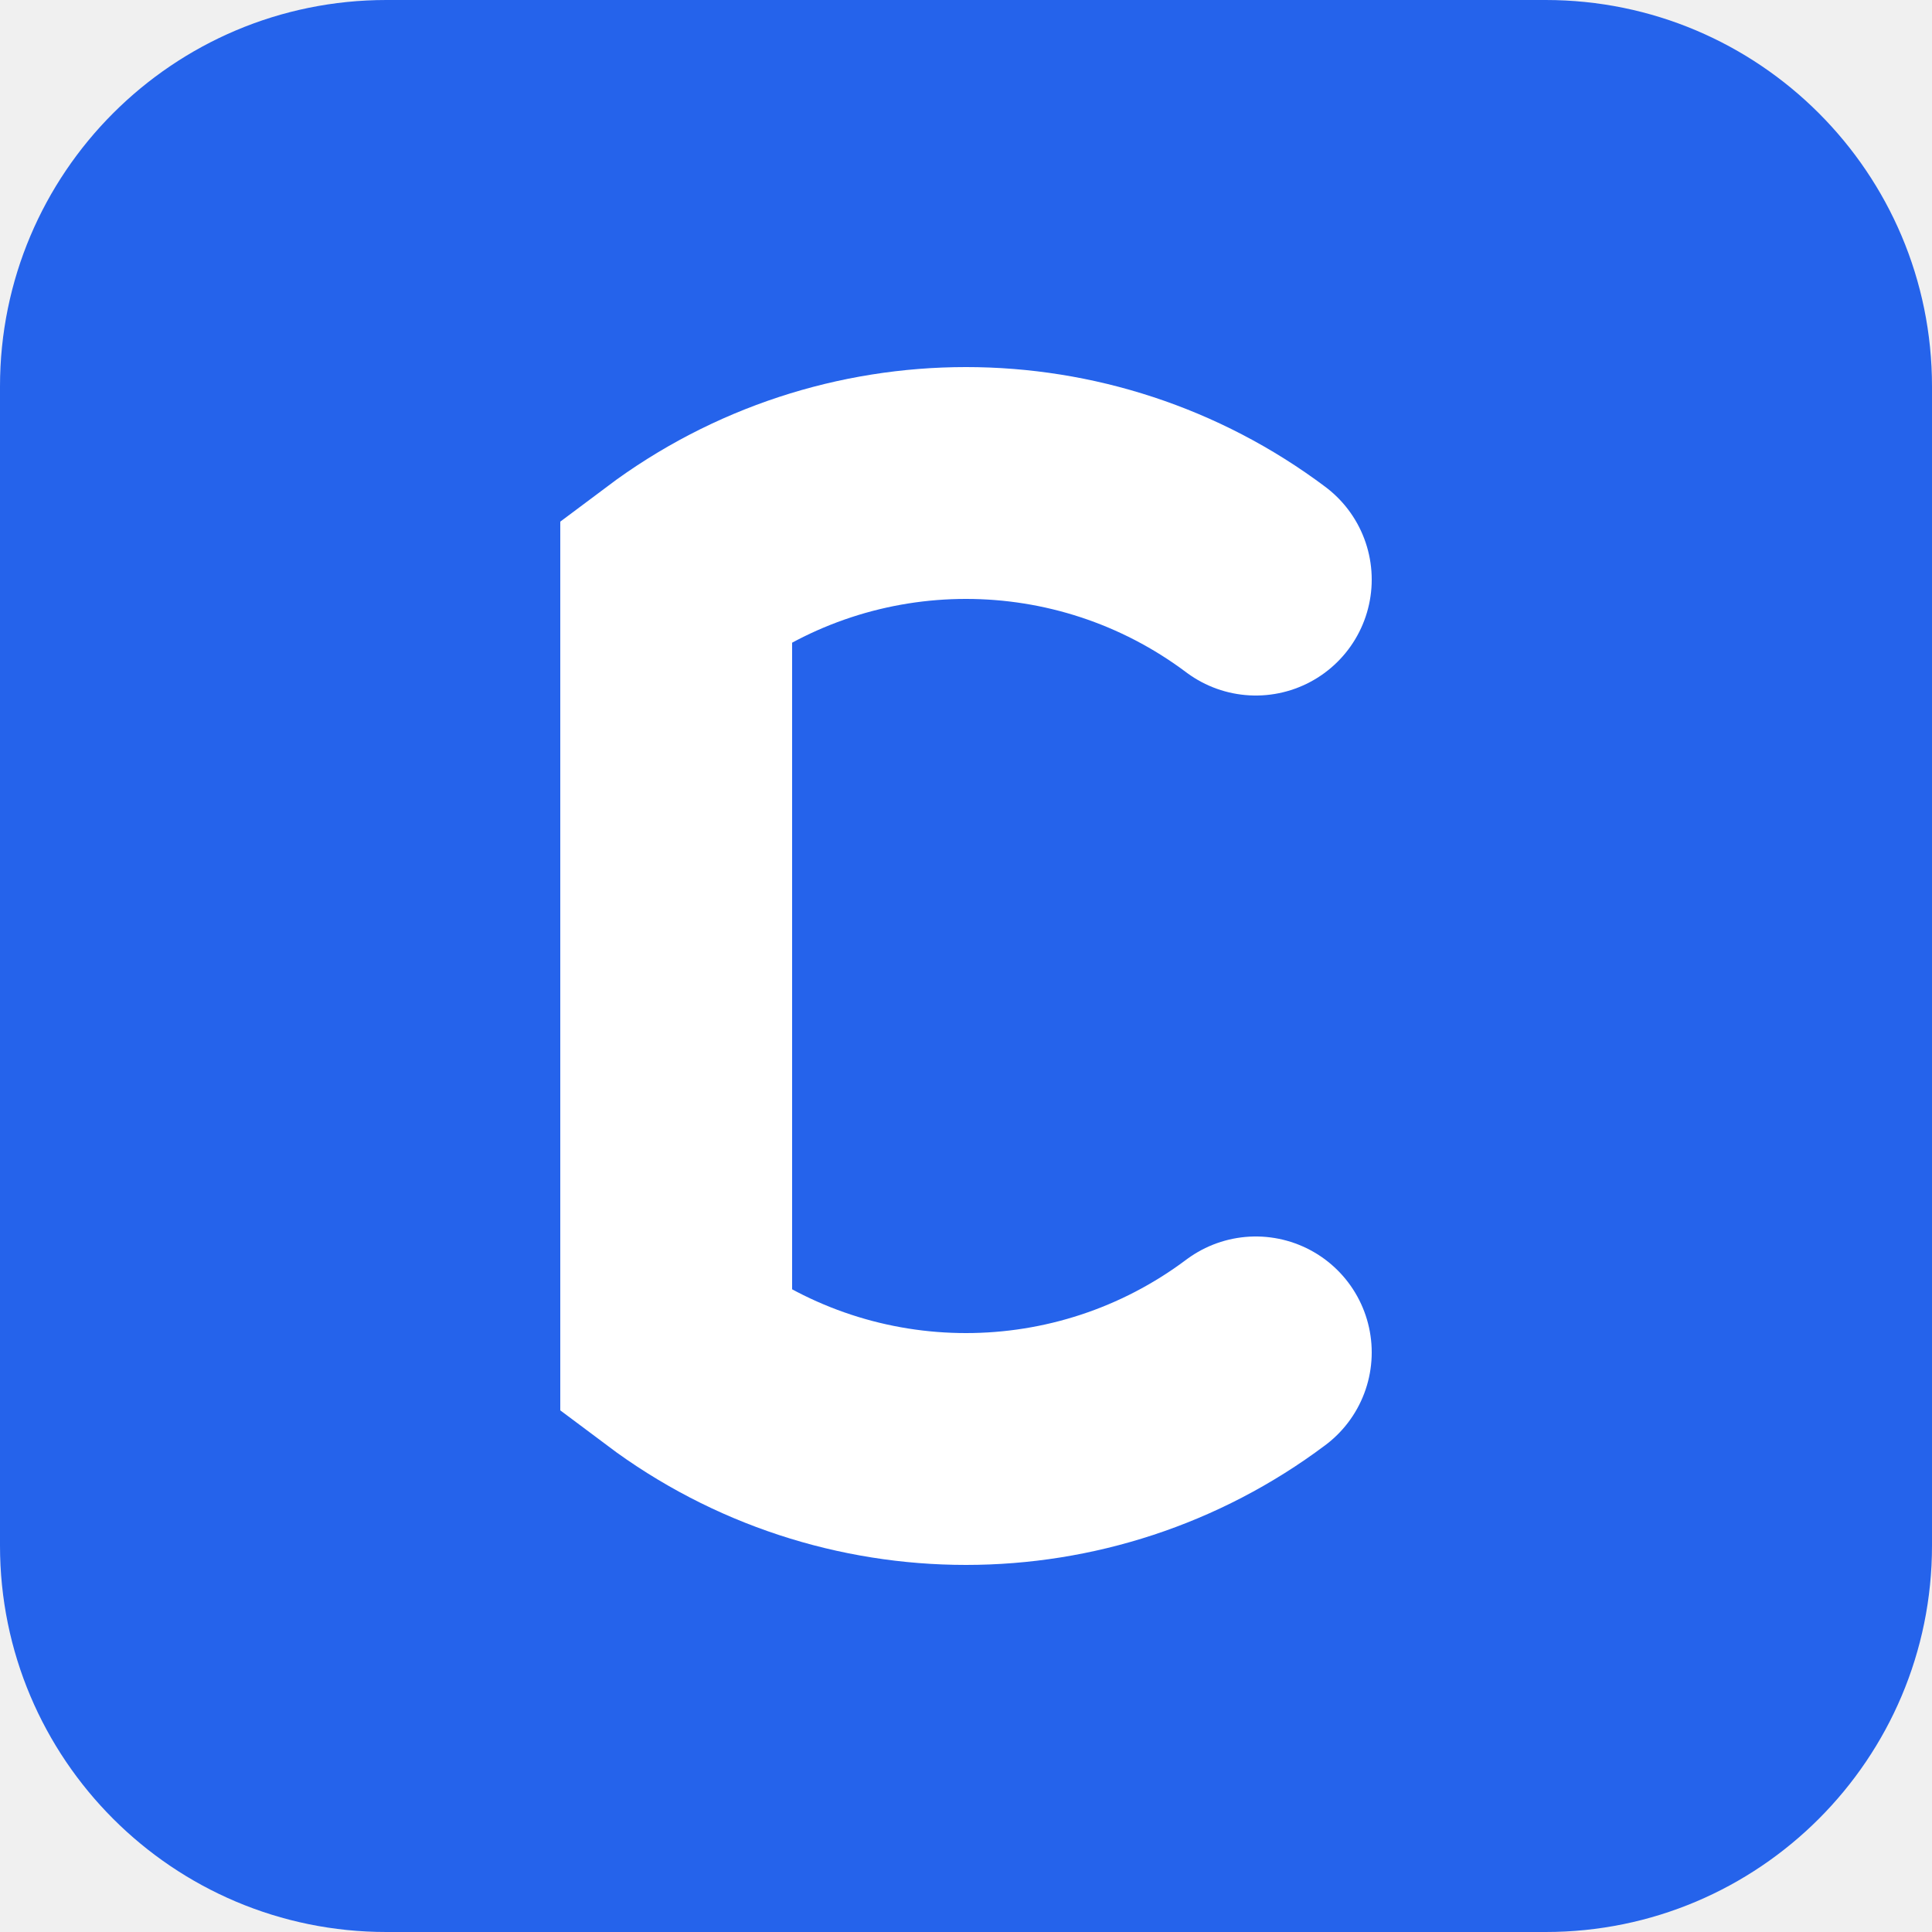
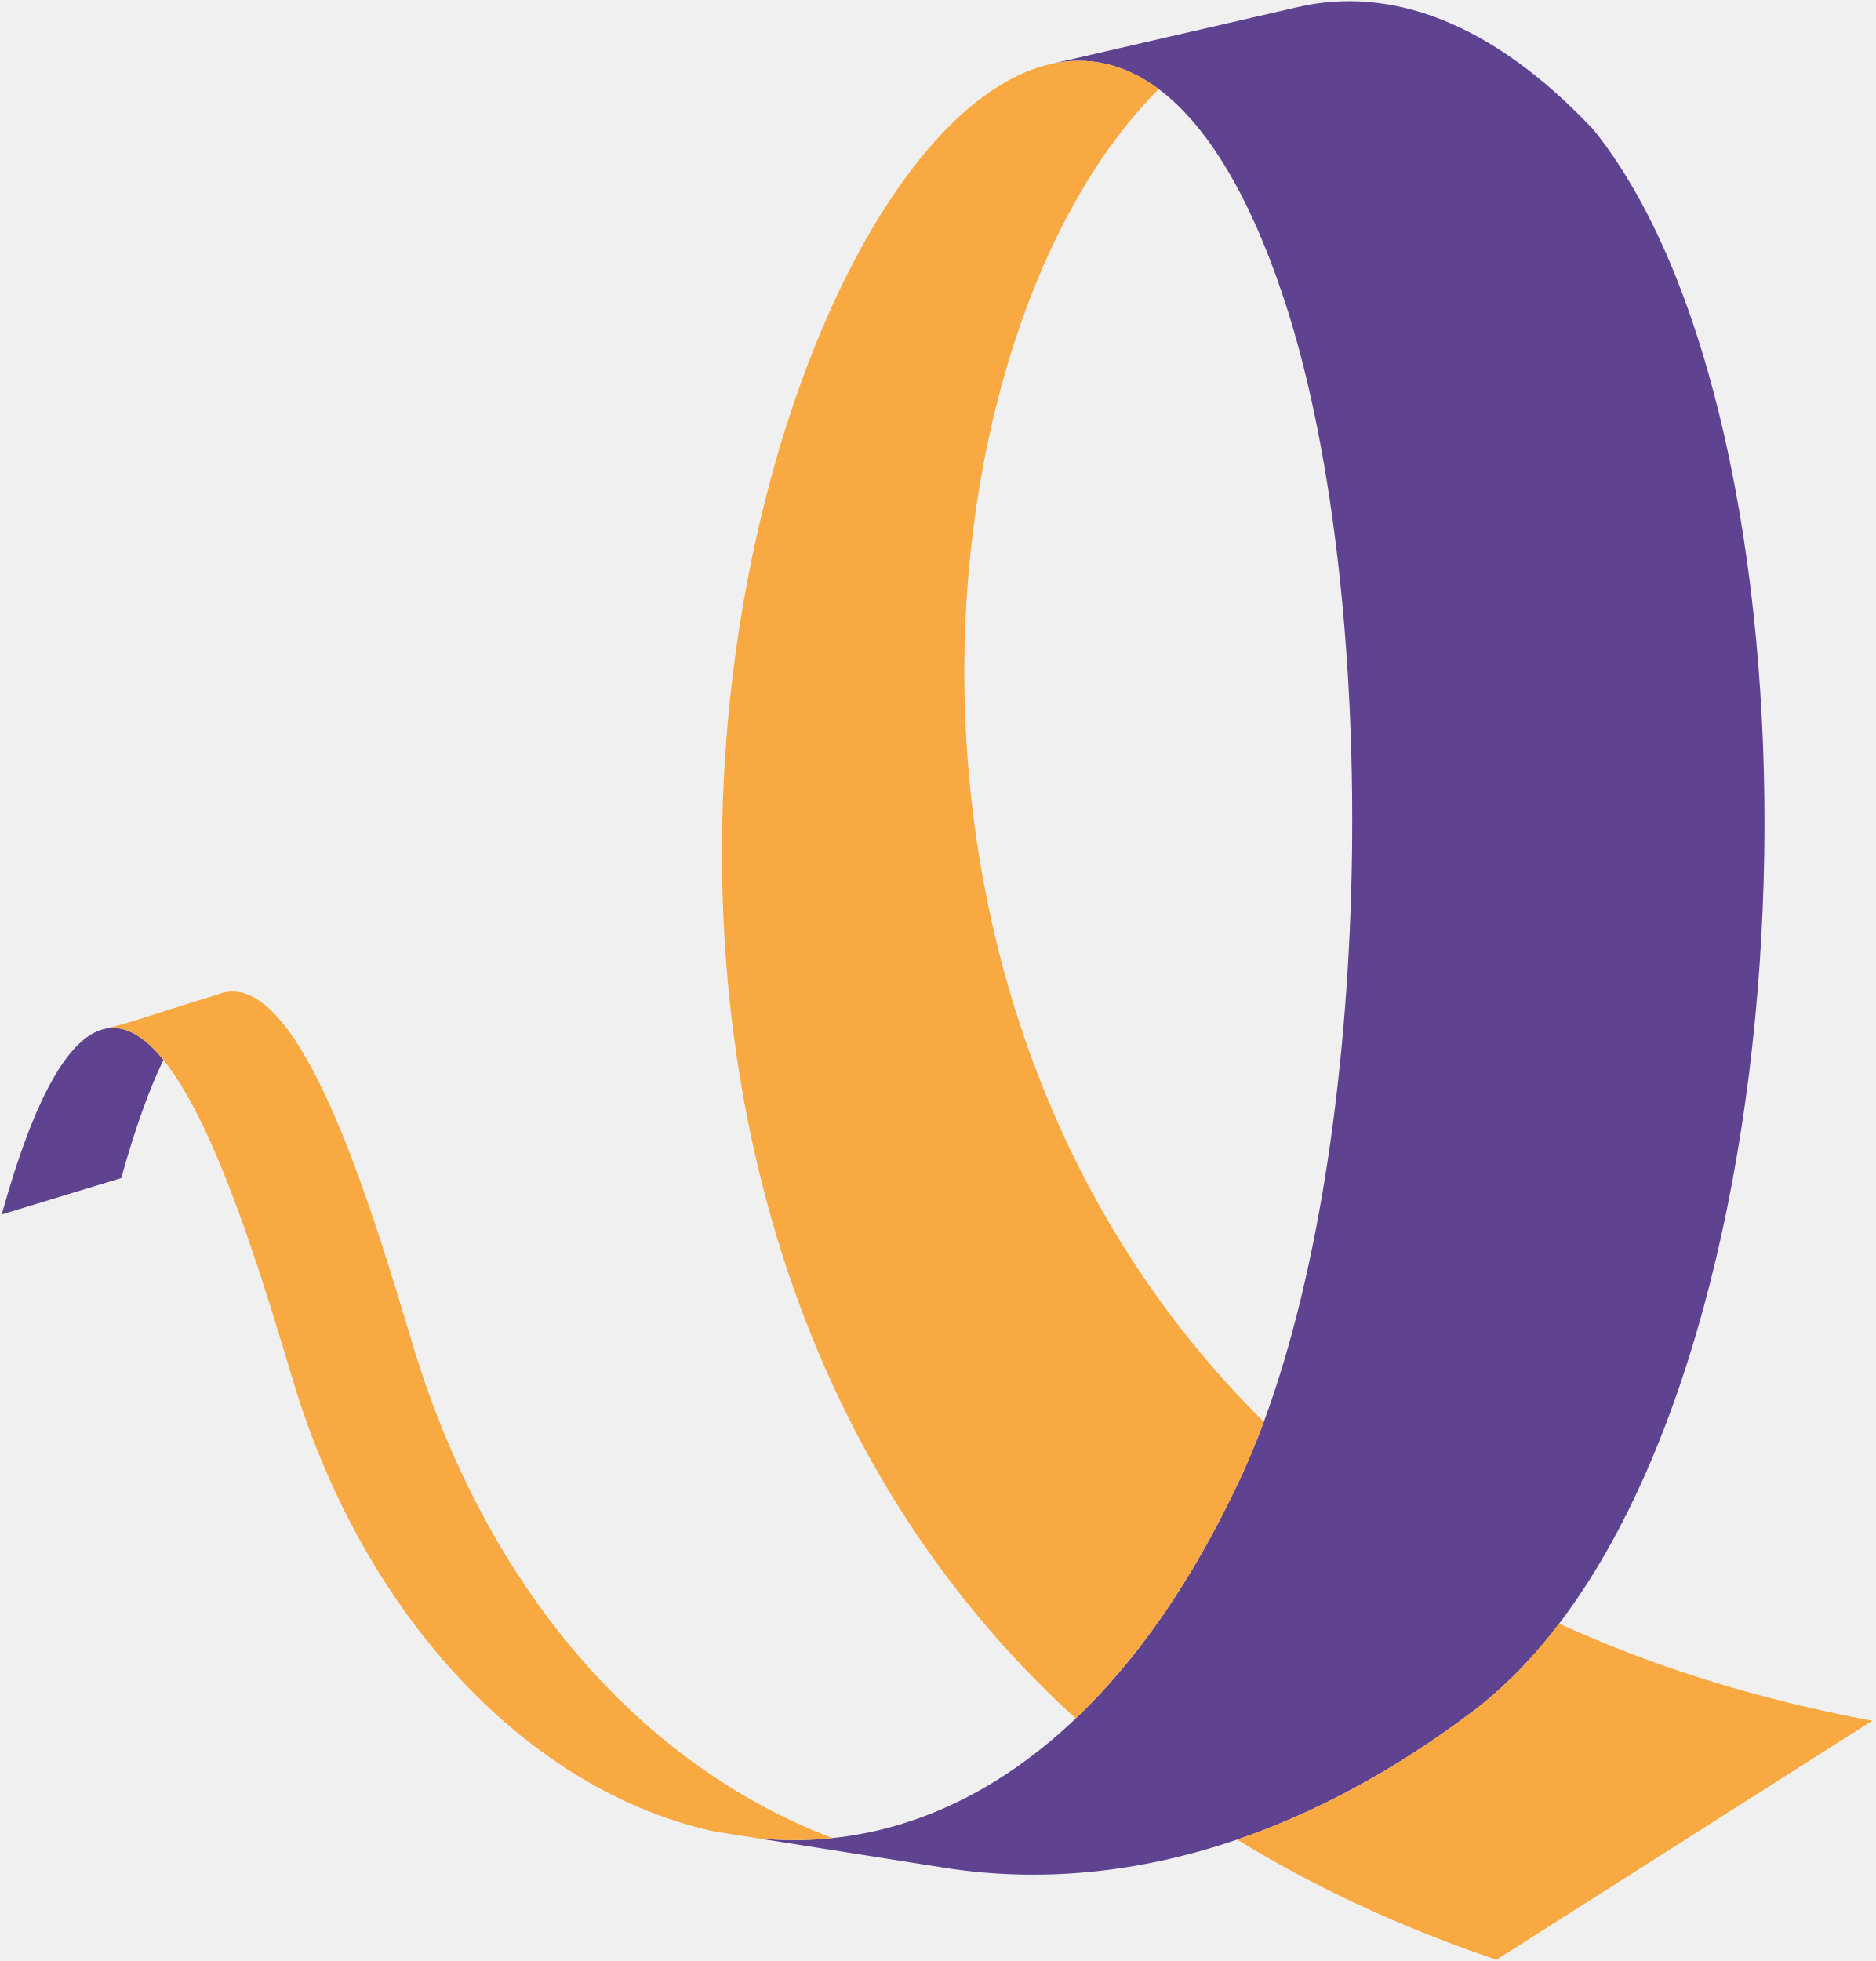
- <svg xmlns="http://www.w3.org/2000/svg" viewBox="0 0 100 100">
-   <rect width="100" height="100" rx="20" fill="#2563eb" />
-   <path d="M 65 30 A 25 25 0 0 0 35 30 L 35 70 A 25 25 0 0 0 65 70" fill="none" stroke="#ffffff" stroke-width="12" stroke-linecap="round" />
+ <svg xmlns="http://www.w3.org/2000/svg" viewBox="0 0 450.337 470.825">
+   <path d="m 29.12,282.844 c 3.384,-12.149 6.766,-21.463 10.121,-28.368 -4.444,-5.496 -9.107,-8.463 -13.908,-7.497 -0.291,0.074 -0.592,0.15 -0.904,0.229 -0.002,5e-4 -0.003,8e-4 -0.005,10e-4 -7.769,2.367 -15.885,15.193 -24.013,44.374 z" fill="#5f4391" />
+   <path d="m 308.191,71.383 c 22.985,68.865 22.505,196.53 -4.707,269.983 -1.816,4.904 -3.752,9.566 -5.808,13.952 -11.575,24.7 -24.962,43.571 -39.363,57.283 -18.367,17.497 -38.383,26.6 -58.387,28.707 -6.081,0.643 -12.16,0.637 -18.192,0.025 l 45.041,7.104 c 22.241,3.508 45.984,1.549 70.303,-6.769 18.63,-6.373 37.599,-16.477 56.487,-30.716 7.568,-5.705 14.51,-12.833 20.834,-21.14 63.95,-84 64.625,-288.458 8.277,-358.638 -24.799,-26.392 -49.232,-34.503 -70.982,-29.49 l -59.111,13.627 c 8.696,-1.888 17.391,-0.093 25.661,6.08 11.077,8.262 21.395,24.372 29.947,49.992 z" fill="#5f4391" />
+   <path d="m 303.484,341.366 c -100.142,-98.799 -83.111,-262.126 -25.24,-319.975 -8.271,-6.173 -16.965,-7.968 -25.661,-6.08 -69.49,15.09 -139.103,265.382 5.732,397.292 14.399,-13.714 27.786,-32.585 39.361,-57.285 2.056,-4.387 3.991,-9.049 5.808,-13.952 z" fill="#f8a941" />
+   <path d="m 199.926,441.309 c -46.314,-17.544 -83.306,-60.274 -100.793,-118.39 -9.418,-31.301 -25.115,-84.122 -42.915,-84.852 -1.338,-0.055 -2.689,0.185 -4.048,0.75 -18.867,5.745 -18.073,5.936 -26.836,8.162 1.502,-0.302 2.991,-0.219 4.464,0.206 3.15,0.893 6.174,3.339 9.126,6.904 0.106,0.128 0.211,0.257 0.317,0.387 0.053,0.065 0.106,0.131 0.159,0.197 12.793,16.01 23.77,52.879 31.023,76.985 17.269,57.389 57.271,98.675 101.284,108.094 l 10.026,1.581 c 6.032,0.612 12.111,0.618 18.192,-0.025 z" fill="#f8a941" />
+   <path d="m 353.565,410.953 c -18.889,14.238 -37.857,24.343 -56.487,30.716 18.3,11.247 38.986,20.986 62.28,28.845 l 90.22,-57.375 c -28.16,-5.24 -53.135,-13.204 -75.178,-23.326 -6.324,8.307 -13.266,15.435 -20.834,21.14 z" fill="#f8a941" />
</svg>
